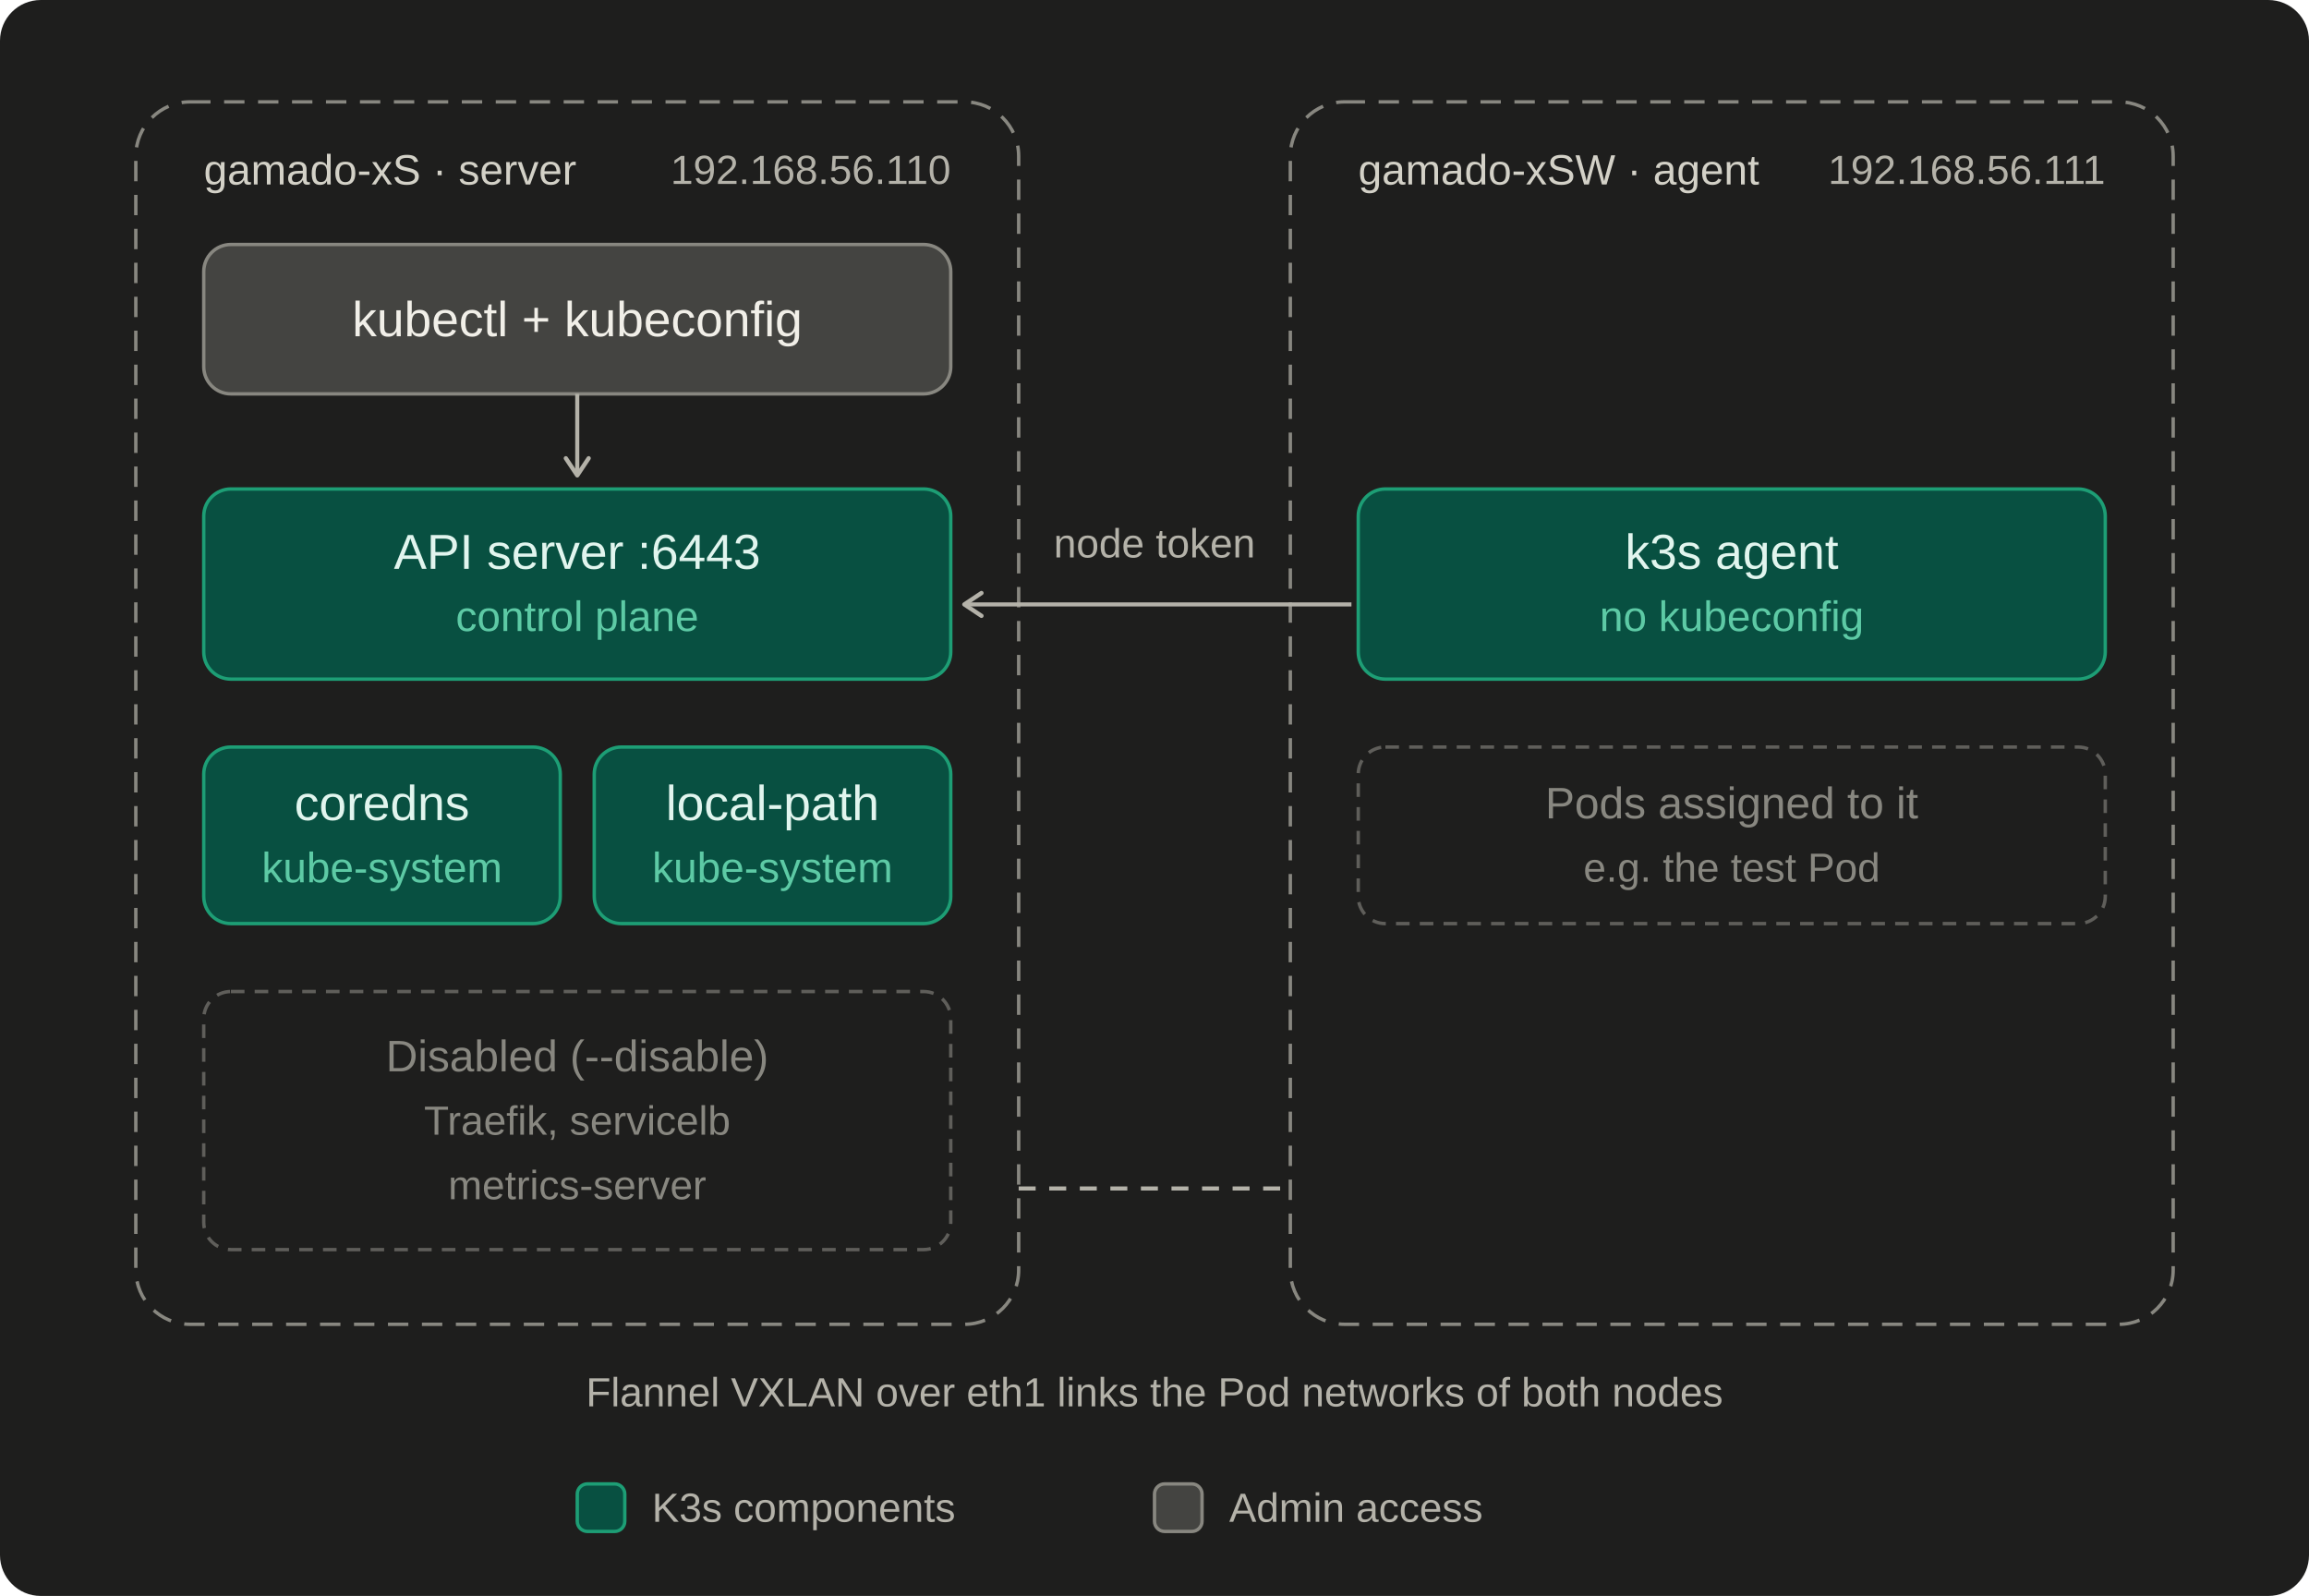
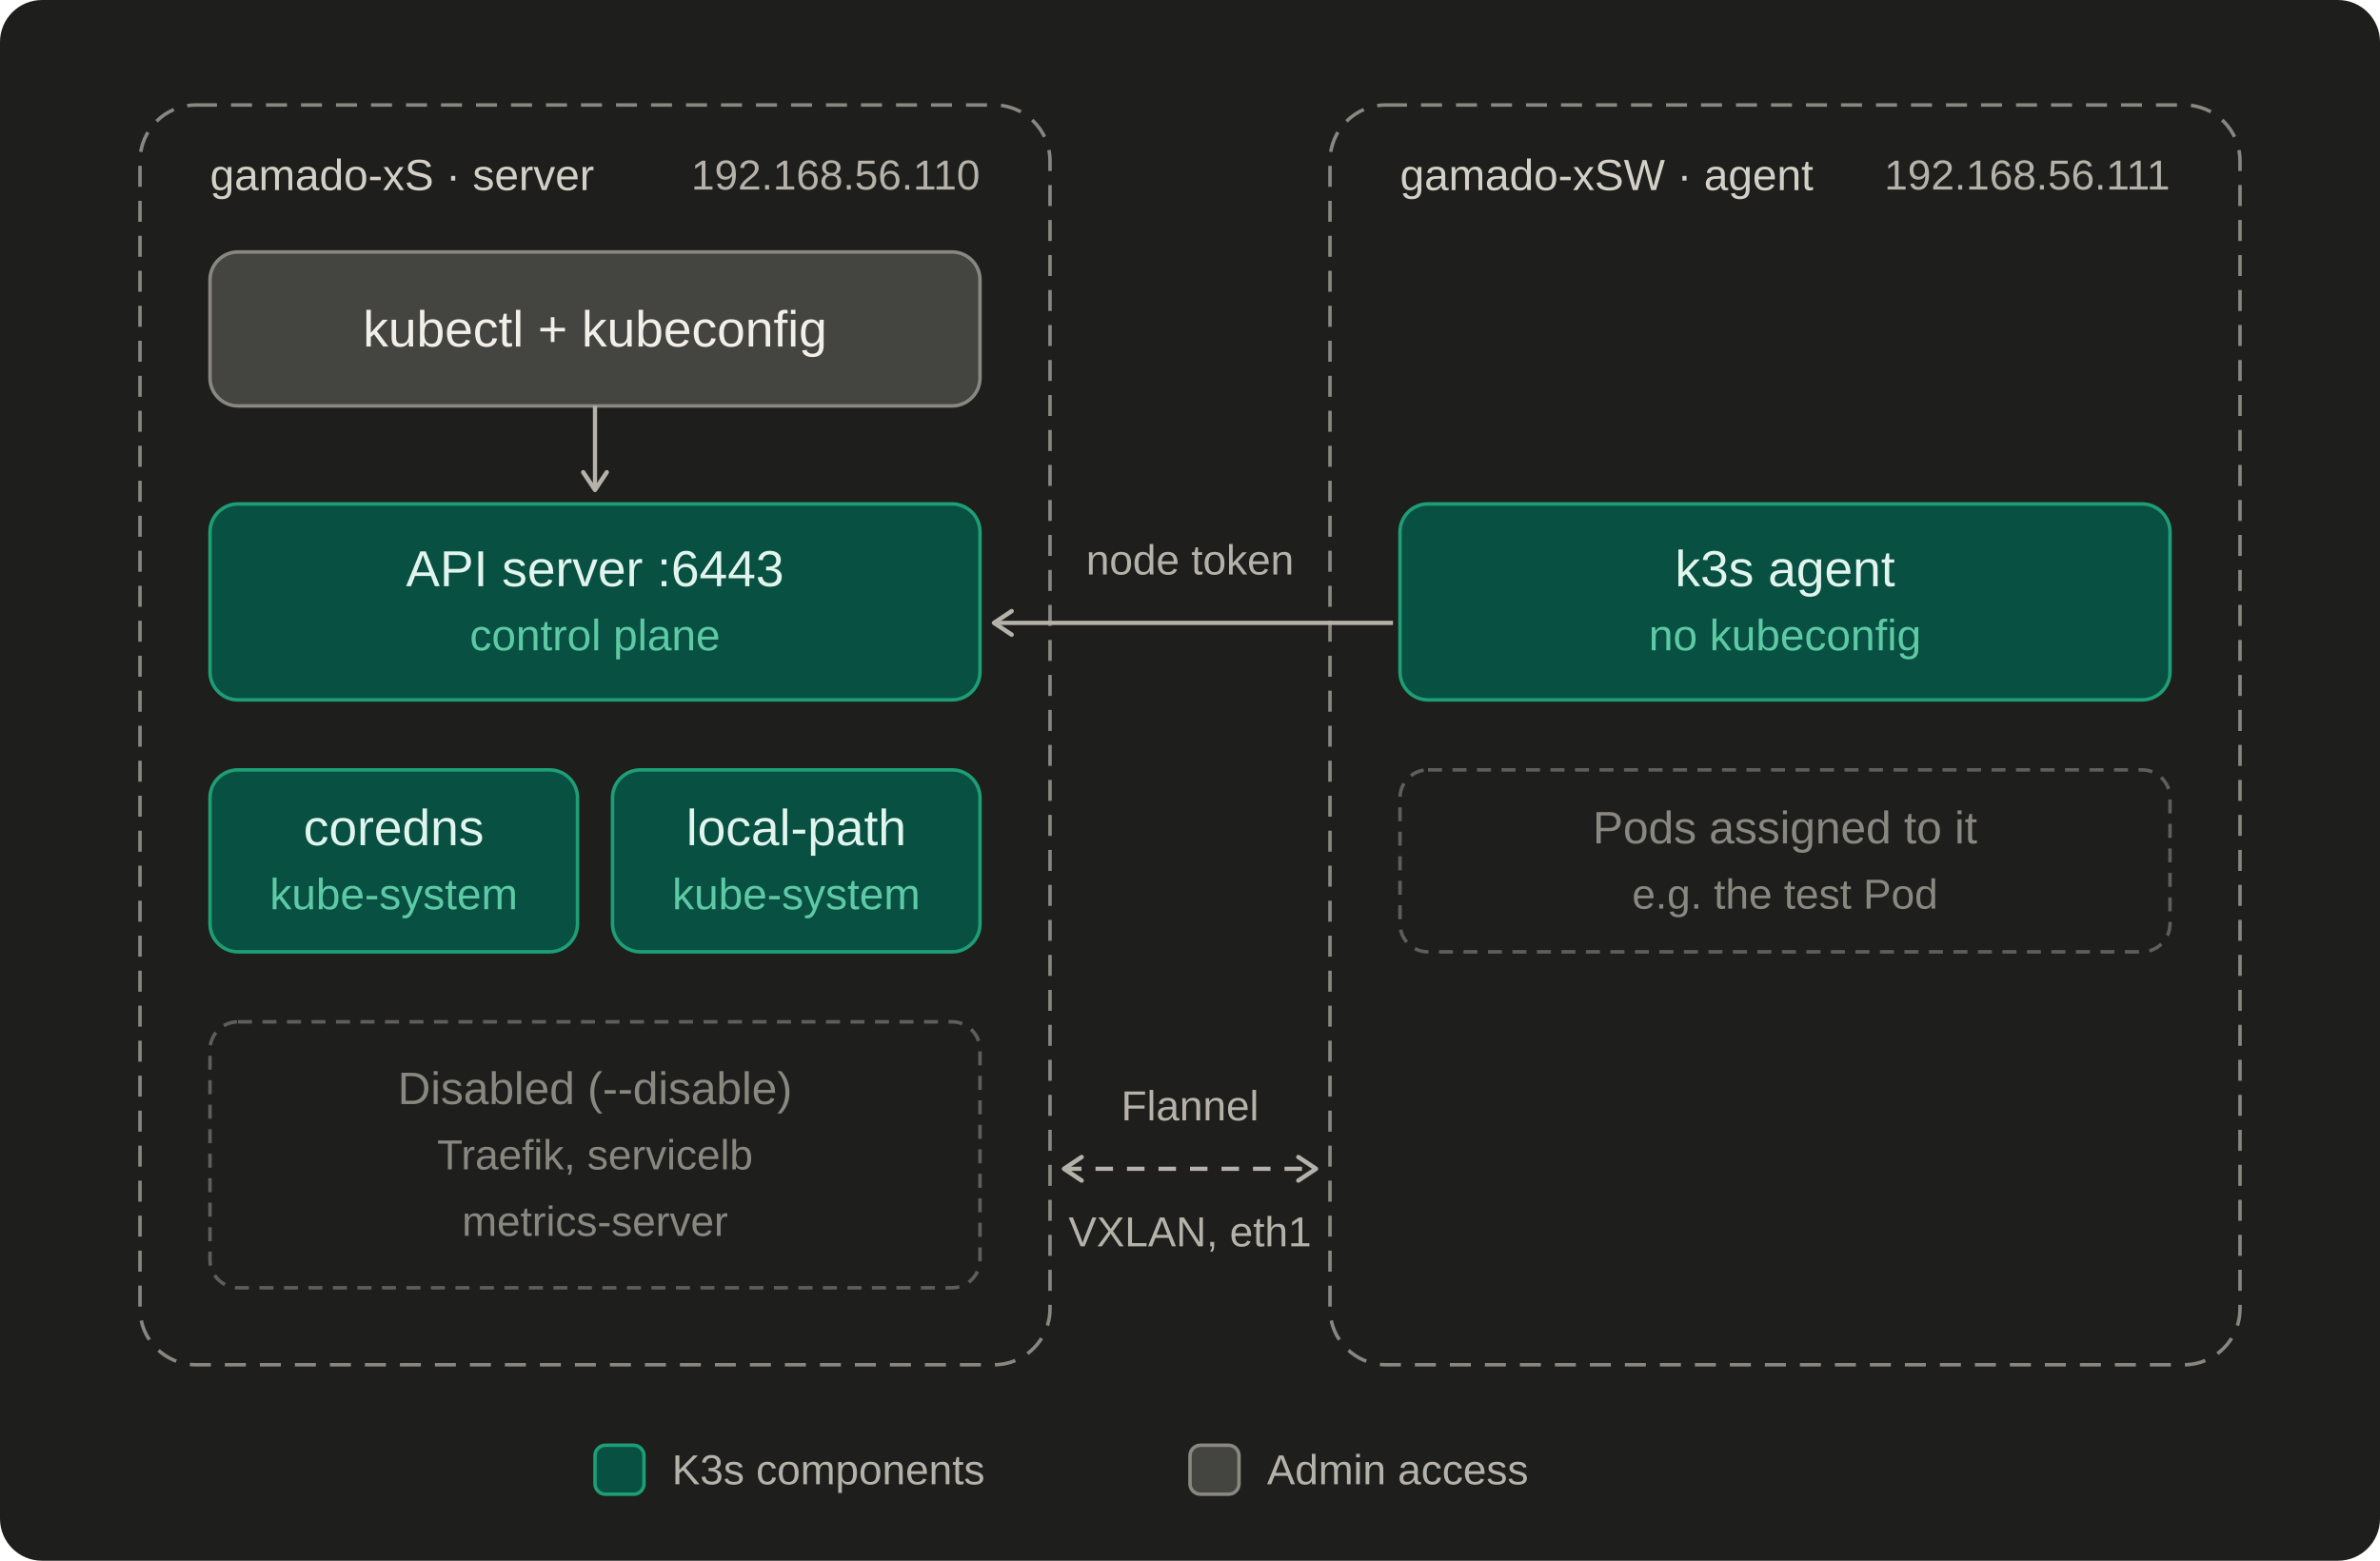
- <svg xmlns="http://www.w3.org/2000/svg" width="680" height="470" viewBox="0 0 680 470" role="img">
+ <svg xmlns="http://www.w3.org/2000/svg" width="680" height="446" viewBox="0 0 680 446" role="img">
  <defs>
    <marker id="a" viewBox="0 0 10 10" refX="8" refY="5" markerWidth="7" markerHeight="7" orient="auto-start-reverse">
      <path d="M2 1L8 5L2 9" fill="none" stroke="#B4B2A9" stroke-width="1.5" stroke-linecap="round" stroke-linejoin="round" />
    </marker>
  </defs>
-   <rect width="680" height="470" rx="12" fill="#1E1E1D" />
+   <rect width="680" height="446" rx="12" fill="#1E1E1D" />
  <g style="font-family:Arial,Helvetica,'Liberation Sans',sans-serif">
    <rect x="40" y="30" width="260" height="360" rx="16" fill="none" stroke="#888780" stroke-width="1" stroke-dasharray="6 4" />
    <text x="60" y="50" dominant-baseline="central" font-size="12.5" fill="#D3D1C7">gamado-xS · server</text>
    <text x="280" y="50" text-anchor="end" dominant-baseline="central" font-size="12" fill="#B4B2A9">192.168.56.110</text>
    <rect x="380" y="30" width="260" height="360" rx="16" fill="none" stroke="#888780" stroke-width="1" stroke-dasharray="6 4" />
    <text x="400" y="50" dominant-baseline="central" font-size="12.5" fill="#D3D1C7">gamado-xSW · agent</text>
    <text x="620" y="50" text-anchor="end" dominant-baseline="central" font-size="12" fill="#B4B2A9">192.168.56.111</text>
    <rect x="60" y="72" width="220" height="44" rx="8" fill="#444441" stroke="#888780" stroke-width="1" />
    <text x="170.0" y="94.0" text-anchor="middle" dominant-baseline="central" font-size="14.5" font-weight="400" fill="#F1EFE8">kubectl + kubeconfig</text>
    <path d="M170 116 L170 140" fill="none" stroke="#B4B2A9" stroke-width="1.2" marker-end="url(#a)" />
    <rect x="60" y="144" width="220" height="56" rx="8" fill="#085041" stroke="#1D9E75" stroke-width="1" />
    <text x="170.0" y="162.5" text-anchor="middle" dominant-baseline="central" font-size="14.5" font-weight="400" fill="#E1F5EE">API server :6443</text>
    <text x="170.0" y="181.5" text-anchor="middle" dominant-baseline="central" font-size="12.5" font-weight="400" fill="#5DCAA5">control plane</text>
    <rect x="60" y="220" width="105" height="52" rx="8" fill="#085041" stroke="#1D9E75" stroke-width="1" />
    <text x="112.5" y="236.5" text-anchor="middle" dominant-baseline="central" font-size="14.5" font-weight="400" fill="#E1F5EE">coredns</text>
    <text x="112.5" y="255.5" text-anchor="middle" dominant-baseline="central" font-size="12.5" font-weight="400" fill="#5DCAA5">kube-system</text>
    <rect x="175" y="220" width="105" height="52" rx="8" fill="#085041" stroke="#1D9E75" stroke-width="1" />
    <text x="227.5" y="236.5" text-anchor="middle" dominant-baseline="central" font-size="14.5" font-weight="400" fill="#E1F5EE">local-path</text>
    <text x="227.5" y="255.5" text-anchor="middle" dominant-baseline="central" font-size="12.5" font-weight="400" fill="#5DCAA5">kube-system</text>
    <rect x="60" y="292" width="220" height="76" rx="8" fill="none" stroke="#5F5E5A" stroke-width="1" stroke-dasharray="4 3" />
    <text x="170.0" y="311.0" text-anchor="middle" dominant-baseline="central" font-size="13" fill="#888780">Disabled (--disable)</text>
    <text x="170.0" y="330.0" text-anchor="middle" dominant-baseline="central" font-size="12" fill="#888780">Traefik, servicelb</text>
    <text x="170.0" y="349.0" text-anchor="middle" dominant-baseline="central" font-size="12" fill="#888780">metrics-server</text>
    <rect x="400" y="144" width="220" height="56" rx="8" fill="#085041" stroke="#1D9E75" stroke-width="1" />
    <text x="510.0" y="162.5" text-anchor="middle" dominant-baseline="central" font-size="14.5" font-weight="400" fill="#E1F5EE">k3s agent</text>
    <text x="510.0" y="181.5" text-anchor="middle" dominant-baseline="central" font-size="12.5" font-weight="400" fill="#5DCAA5">no kubeconfig</text>
    <rect x="400" y="220" width="220" height="52" rx="8" fill="none" stroke="#5F5E5A" stroke-width="1" stroke-dasharray="4 3" />
    <text x="510.0" y="236.5" text-anchor="middle" dominant-baseline="central" font-size="13" fill="#888780">Pods assigned to it</text>
    <text x="510.0" y="255.5" text-anchor="middle" dominant-baseline="central" font-size="12" fill="#888780">e.g. the test Pod</text>
    <text x="340" y="160" text-anchor="middle" dominant-baseline="central" font-size="12" fill="#B4B2A9">node token</text>
    <path d="M398 178 L284 178" fill="none" stroke="#B4B2A9" stroke-width="1.2" marker-end="url(#a)" />
-     <line x1="300" y1="350" x2="380" y2="350" stroke="#B4B2A9" stroke-width="1.2" stroke-dasharray="5 4" />
-     <text x="340" y="410" text-anchor="middle" dominant-baseline="central" font-size="12" fill="#B4B2A9">Flannel VXLAN over eth1 links the Pod networks of both nodes</text>
-     <rect x="170" y="437" width="14" height="14" rx="3" fill="#085041" stroke="#1D9E75" />
-     <text x="192" y="444" text-anchor="start" dominant-baseline="central" font-size="12" fill="#B4B2A9">K3s components</text>
-     <rect x="340" y="437" width="14" height="14" rx="3" fill="#444441" stroke="#888780" />
-     <text x="362" y="444" text-anchor="start" dominant-baseline="central" font-size="12" fill="#B4B2A9">Admin access</text>
+     <text x="340" y="316" text-anchor="middle" dominant-baseline="central" font-size="12" fill="#B4B2A9">Flannel</text>
+     <path d="M304 334 L376 334" fill="none" stroke="#B4B2A9" stroke-width="1.2" stroke-dasharray="5 4" marker-start="url(#a)" marker-end="url(#a)" />
+     <text x="340" y="352" text-anchor="middle" dominant-baseline="central" font-size="12" fill="#B4B2A9">VXLAN, eth1</text>
+     <rect x="170" y="413" width="14" height="14" rx="3" fill="#085041" stroke="#1D9E75" />
+     <text x="192" y="420" text-anchor="start" dominant-baseline="central" font-size="12" fill="#B4B2A9">K3s components</text>
+     <rect x="340" y="413" width="14" height="14" rx="3" fill="#444441" stroke="#888780" />
+     <text x="362" y="420" text-anchor="start" dominant-baseline="central" font-size="12" fill="#B4B2A9">Admin access</text>
  </g>
</svg>
